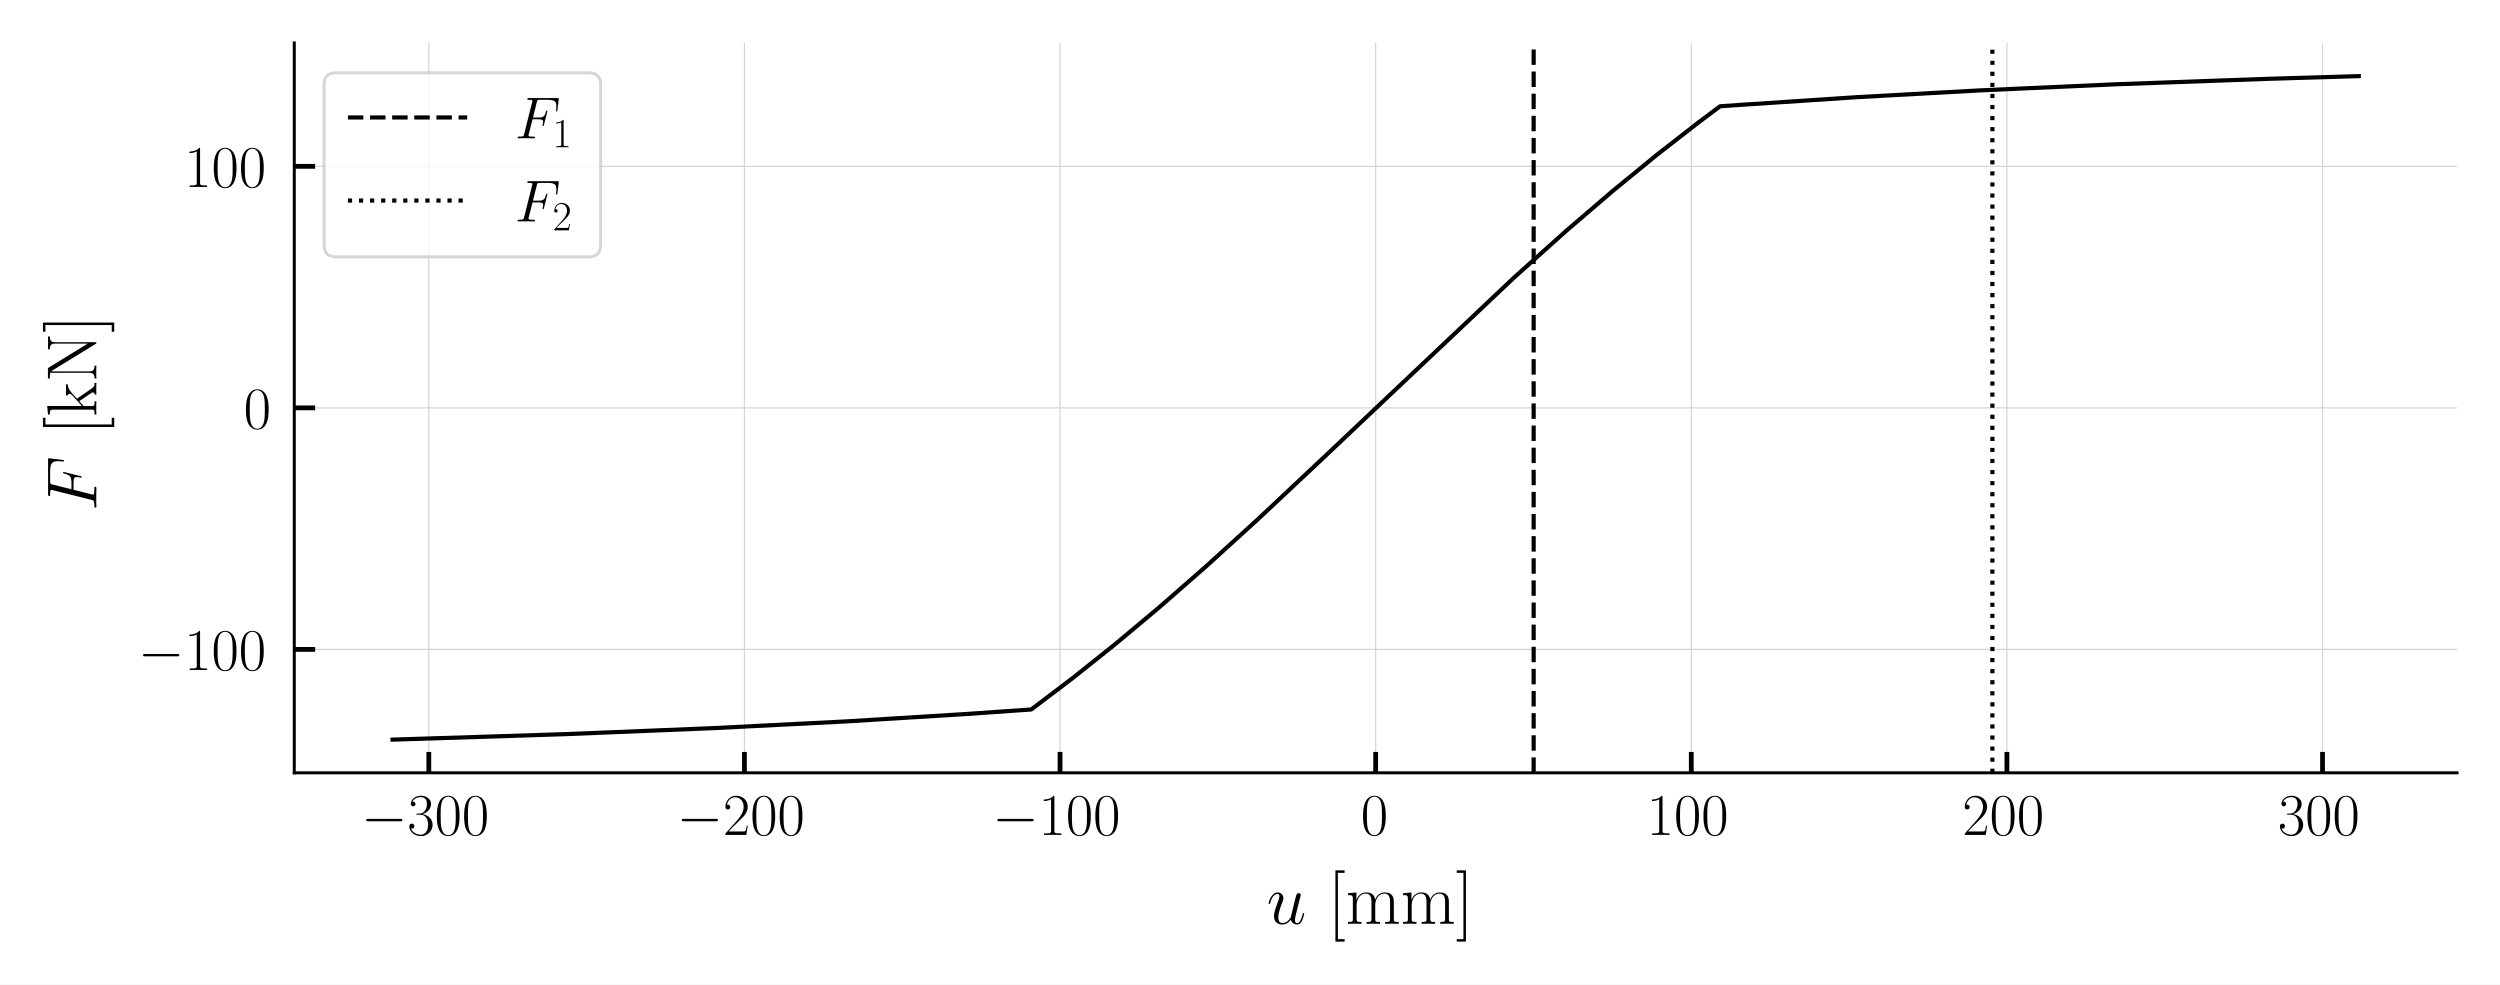
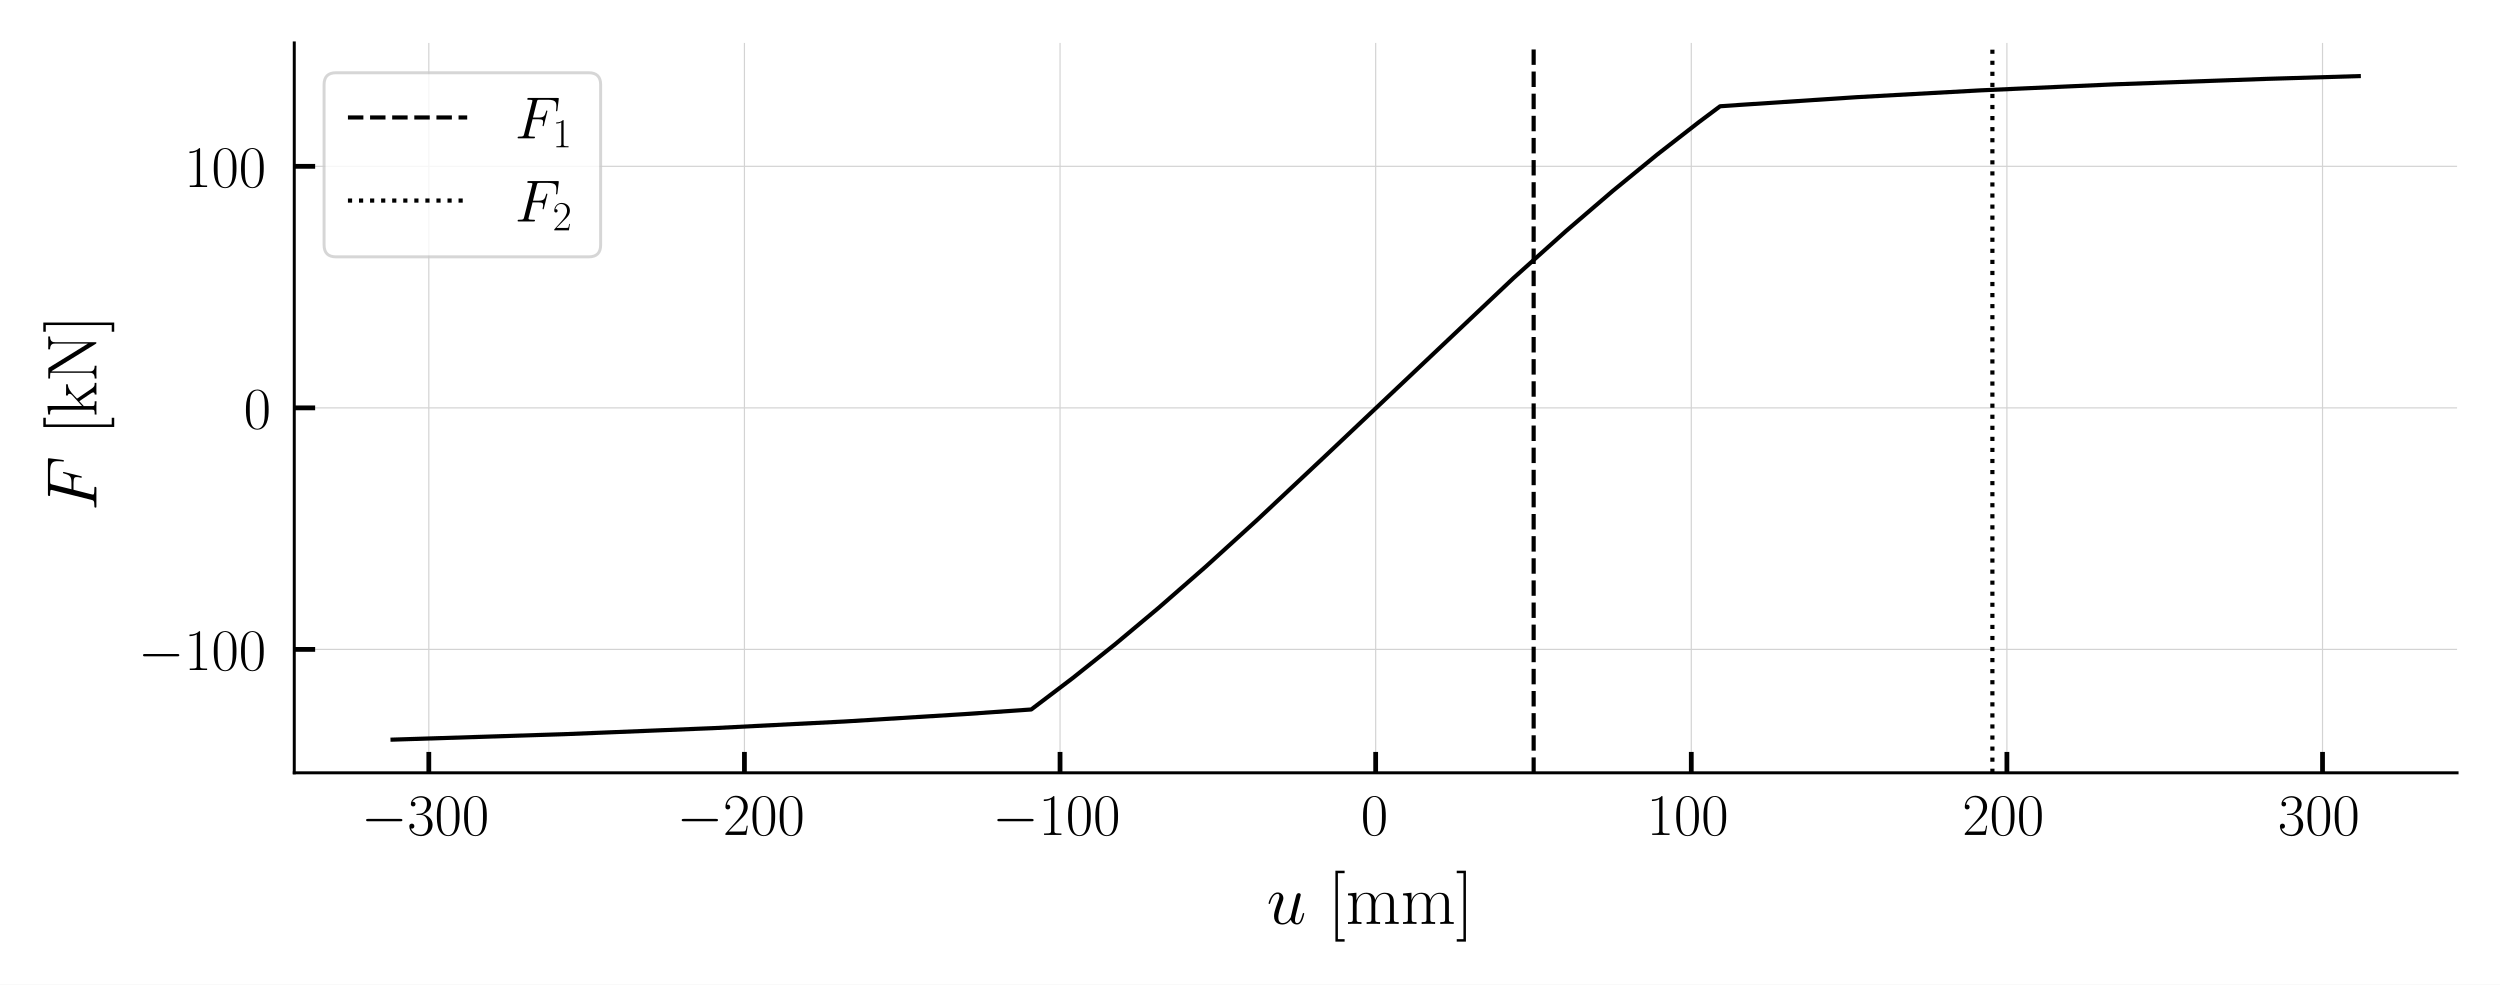
<svg xmlns="http://www.w3.org/2000/svg" xmlns:xlink="http://www.w3.org/1999/xlink" width="419.248pt" height="165.111pt" viewBox="0 0 419.248 165.111" version="1.1">
  <defs>
    <style type="text/css">*{stroke-linejoin: round; stroke-linecap: butt}</style>
  </defs>
  <g id="figure_1">
    <g id="patch_1">
      <path d="M 0 165.111  L 419.248 165.111  L 419.248 0  L 0 0  z " style="fill: #ffffff" />
    </g>
    <g id="axes_1">
      <g id="patch_2">
        <path d="M 49.348 129.6  L 412.048 129.6  L 412.048 7.2  L 49.348 7.2  z " style="fill: #ffffff" />
      </g>
      <g id="matplotlib.axis_1">
        <g id="xtick_1">
          <g id="line2d_1">
-             <path d="M 71.911 129.6  L 71.911 7.2  " clip-path="url(#pa8f66f5c6e)" style="fill: none; stroke: #d3d3d3; stroke-width: 0.2; stroke-linecap: square" />
+             <path d="M 71.911 129.6  L 71.911 7.2  " clip-path="url(#p2e735dbf9b)" style="fill: none; stroke: #d3d3d3; stroke-width: 0.2; stroke-linecap: square" />
          </g>
          <g id="line2d_2">
            <defs>
-               <path id="m92efd116e7" d="M 0 0  L 0 -3.5  " style="stroke: #000000; stroke-width: 0.8" />
-             </defs>
-             <g>
-               <use xlink:href="#m92efd116e7" x="71.911" y="129.6" style="stroke: #000000; stroke-width: 0.8" />
+               <path id="m0aff3cd902" d="M 0 0  L 0 -3.5  " style="stroke: #000000; stroke-width: 0.8" />
+             </defs>
+             <g>
+               <use xlink:href="#m0aff3cd902" x="71.911" y="129.6" style="stroke: #000000; stroke-width: 0.8" />
            </g>
          </g>
          <g id="text_1">
            <g transform="translate(60.56496 140.0185) scale(0.1 -0.1)">
              <defs>
                <path id="CMSY10-0" d="M 4218 1472  C 4326 1472 4442 1472 4442 1600  C 4442 1728 4326 1728 4218 1728  L 755 1728  C 646 1728 531 1728 531 1600  C 531 1472 646 1472 755 1472  L 4218 1472  z " transform="scale(0.015625)" />
-                 <path id="CMR17-33" d="M 1414 2176  C 1984 2176 2234 1673 2234 1094  C 2234 322 1824 25 1453 25  C 1114 25 563 193 390 691  C 422 678 454 678 486 678  C 640 678 755 780 755 947  C 755 1132 614 1216 486 1216  C 378 1216 211 1164 211 927  C 211 335 787 -128 1466 -128  C 2176 -128 2720 432 2720 1087  C 2720 1718 2208 2176 1600 2246  C 2086 2347 2554 2776 2554 3353  C 2554 3856 2048 4224 1472 4224  C 890 4224 378 3862 378 3347  C 378 3123 544 3084 627 3084  C 762 3084 877 3167 877 3334  C 877 3500 762 3584 627 3584  C 602 3584 570 3584 544 3571  C 730 3999 1235 4076 1459 4076  C 1683 4076 2106 3966 2106 3347  C 2106 3167 2080 2851 1862 2574  C 1670 2329 1453 2316 1242 2297  C 1210 2297 1062 2284 1037 2284  C 992 2278 966 2272 966 2227  C 966 2182 973 2176 1101 2176  L 1414 2176  z " transform="scale(0.015625)" />
-                 <path id="CMR17-30" d="M 2688 2038  C 2688 2430 2682 3099 2413 3613  C 2176 4063 1798 4224 1466 4224  C 1158 4224 768 4082 525 3620  C 269 3137 243 2539 243 2038  C 243 1671 250 1112 448 623  C 723 -39 1216 -128 1466 -128  C 1760 -128 2208 -7 2470 604  C 2662 1048 2688 1568 2688 2038  z M 1466 -26  C 1056 -26 813 328 723 816  C 653 1196 653 1749 653 2109  C 653 2604 653 3015 736 3407  C 858 3954 1216 4121 1466 4121  C 1728 4121 2067 3947 2189 3420  C 2272 3054 2278 2623 2278 2109  C 2278 1691 2278 1176 2202 797  C 2067 96 1690 -26 1466 -26  z " transform="scale(0.015625)" />
+                 <path id="CMR17-33" d="M 1414 2157  C 1984 2157 2234 1662 2234 1090  C 2234 320 1824 25 1453 25  C 1114 25 563 194 390 693  C 422 680 454 680 486 680  C 640 680 755 782 755 948  C 755 1133 614 1216 486 1216  C 378 1216 211 1165 211 926  C 211 335 787 -128 1466 -128  C 2176 -128 2720 430 2720 1085  C 2720 1707 2208 2157 1600 2227  C 2086 2328 2554 2756 2554 3329  C 2554 3820 2048 4179 1472 4179  C 890 4179 378 3829 378 3329  C 378 3110 544 3072 627 3072  C 762 3072 877 3155 877 3321  C 877 3486 762 3569 627 3569  C 602 3569 570 3569 544 3557  C 730 3959 1235 4032 1459 4032  C 1683 4032 2106 3925 2106 3320  C 2106 3143 2080 2828 1862 2550  C 1670 2304 1453 2304 1242 2284  C 1210 2284 1062 2269 1037 2269  C 992 2263 966 2257 966 2208  C 966 2163 973 2157 1101 2157  L 1414 2157  z " transform="scale(0.015625)" />
+                 <path id="CMR17-30" d="M 2688 2025  C 2688 2416 2682 3080 2413 3591  C 2176 4039 1798 4198 1466 4198  C 1158 4198 768 4058 525 3597  C 269 3118 243 2524 243 2025  C 243 1661 250 1106 448 619  C 723 -39 1216 -128 1466 -128  C 1760 -128 2208 -7 2470 600  C 2662 1042 2688 1559 2688 2025  z M 1466 -26  C 1056 -26 813 325 723 812  C 653 1188 653 1738 653 2096  C 653 2588 653 2997 736 3387  C 858 3929 1216 4096 1466 4096  C 1728 4096 2067 3923 2189 3400  C 2272 3036 2278 2607 2278 2096  C 2278 1680 2278 1169 2202 792  C 2067 95 1690 -26 1466 -26  z " transform="scale(0.015625)" />
              </defs>
              <use xlink:href="#CMSY10-0" transform="scale(0.996264)" />
              <use xlink:href="#CMR17-33" transform="translate(77.48747 0) scale(0.996264)" />
              <use xlink:href="#CMR17-30" transform="translate(123.1779 0) scale(0.996264)" />
              <use xlink:href="#CMR17-30" transform="translate(168.8684 0) scale(0.996264)" />
            </g>
          </g>
        </g>
        <g id="xtick_2">
          <g id="line2d_3">
-             <path d="M 124.84 129.6  L 124.84 7.2  " clip-path="url(#pa8f66f5c6e)" style="fill: none; stroke: #d3d3d3; stroke-width: 0.2; stroke-linecap: square" />
+             <path d="M 124.84 129.6  L 124.84 7.2  " clip-path="url(#p2e735dbf9b)" style="fill: none; stroke: #d3d3d3; stroke-width: 0.2; stroke-linecap: square" />
          </g>
          <g id="line2d_4">
            <g>
-               <use xlink:href="#m92efd116e7" x="124.84" y="129.6" style="stroke: #000000; stroke-width: 0.8" />
+               <use xlink:href="#m0aff3cd902" x="124.84" y="129.6" style="stroke: #000000; stroke-width: 0.8" />
            </g>
          </g>
          <g id="text_2">
            <g transform="translate(113.4938 140.0185) scale(0.1 -0.1)">
              <defs>
-                 <path id="CMR17-32" d="M 2669 990  L 2554 990  C 2490 537 2438 460 2413 422  C 2381 371 1920 371 1830 371  L 602 371  C 832 620 1280 1073 1824 1596  C 2214 1966 2669 2400 2669 3033  C 2669 3788 2067 4224 1395 4224  C 691 4224 262 3603 262 3027  C 262 2777 448 2745 525 2745  C 589 2745 781 2783 781 3007  C 781 3206 614 3264 525 3264  C 486 3264 448 3257 422 3244  C 544 3788 915 4057 1306 4057  C 1862 4057 2227 3616 2227 3033  C 2227 2477 1901 1998 1536 1583  L 262 147  L 262 0  L 2515 0  L 2669 990  z " transform="scale(0.015625)" />
+                 <path id="CMR17-32" d="M 2669 989  L 2554 989  C 2490 536 2438 459 2413 420  C 2381 369 1920 369 1830 369  L 602 369  C 832 619 1280 1072 1824 1597  C 2214 1967 2669 2402 2669 3035  C 2669 3790 2067 4224 1395 4224  C 691 4224 262 3604 262 3030  C 262 2780 448 2748 525 2748  C 589 2748 781 2787 781 3010  C 781 3207 614 3264 525 3264  C 486 3264 448 3258 422 3245  C 544 3790 915 4058 1306 4058  C 1862 4058 2227 3617 2227 3035  C 2227 2479 1901 2000 1536 1584  L 262 146  L 262 0  L 2515 0  L 2669 989  z " transform="scale(0.015625)" />
              </defs>
              <use xlink:href="#CMSY10-0" transform="scale(0.996264)" />
              <use xlink:href="#CMR17-32" transform="translate(77.48747 0) scale(0.996264)" />
              <use xlink:href="#CMR17-30" transform="translate(123.1779 0) scale(0.996264)" />
              <use xlink:href="#CMR17-30" transform="translate(168.8684 0) scale(0.996264)" />
            </g>
          </g>
        </g>
        <g id="xtick_3">
          <g id="line2d_5">
-             <path d="M 177.769 129.6  L 177.769 7.2  " clip-path="url(#pa8f66f5c6e)" style="fill: none; stroke: #d3d3d3; stroke-width: 0.2; stroke-linecap: square" />
+             <path d="M 177.769 129.6  L 177.769 7.2  " clip-path="url(#p2e735dbf9b)" style="fill: none; stroke: #d3d3d3; stroke-width: 0.2; stroke-linecap: square" />
          </g>
          <g id="line2d_6">
            <g>
-               <use xlink:href="#m92efd116e7" x="177.769" y="129.6" style="stroke: #000000; stroke-width: 0.8" />
+               <use xlink:href="#m0aff3cd902" x="177.769" y="129.6" style="stroke: #000000; stroke-width: 0.8" />
            </g>
          </g>
          <g id="text_3">
            <g transform="translate(166.4227 140.0185) scale(0.1 -0.1)">
              <defs>
-                 <path id="CMR17-31" d="M 1702 4083  C 1702 4217 1696 4224 1606 4224  C 1357 3927 979 3833 621 3820  C 602 3820 570 3820 563 3808  C 557 3795 557 3782 557 3648  C 755 3648 1088 3686 1344 3839  L 1344 467  C 1344 243 1331 166 781 166  L 589 166  L 589 0  C 896 6 1216 12 1523 12  C 1830 12 2150 6 2458 0  L 2458 166  L 2266 166  C 1715 166 1702 236 1702 467  L 1702 4083  z " transform="scale(0.015625)" />
+                 <path id="CMR17-31" d="M 1702 4058  C 1702 4192 1696 4192 1606 4192  C 1357 3916 979 3827 621 3827  C 602 3827 570 3827 563 3808  C 557 3795 557 3782 557 3648  C 755 3648 1088 3686 1344 3839  L 1344 461  C 1344 236 1331 160 781 160  L 589 160  L 589 0  C 896 0 1216 0 1523 0  C 1830 0 2150 0 2458 0  L 2458 160  L 2266 160  C 1715 160 1702 230 1702 458  L 1702 4058  z " transform="scale(0.015625)" />
              </defs>
              <use xlink:href="#CMSY10-0" transform="scale(0.996264)" />
              <use xlink:href="#CMR17-31" transform="translate(77.48747 0) scale(0.996264)" />
              <use xlink:href="#CMR17-30" transform="translate(123.1779 0) scale(0.996264)" />
              <use xlink:href="#CMR17-30" transform="translate(168.8684 0) scale(0.996264)" />
            </g>
          </g>
        </g>
        <g id="xtick_4">
          <g id="line2d_7">
-             <path d="M 230.698 129.6  L 230.698 7.2  " clip-path="url(#pa8f66f5c6e)" style="fill: none; stroke: #d3d3d3; stroke-width: 0.2; stroke-linecap: square" />
+             <path d="M 230.698 129.6  L 230.698 7.2  " clip-path="url(#p2e735dbf9b)" style="fill: none; stroke: #d3d3d3; stroke-width: 0.2; stroke-linecap: square" />
          </g>
          <g id="line2d_8">
            <g>
-               <use xlink:href="#m92efd116e7" x="230.698" y="129.6" style="stroke: #000000; stroke-width: 0.8" />
+               <use xlink:href="#m0aff3cd902" x="230.698" y="129.6" style="stroke: #000000; stroke-width: 0.8" />
            </g>
          </g>
          <g id="text_4">
            <g transform="translate(228.2072 140.0185) scale(0.1 -0.1)">
              <use xlink:href="#CMR17-30" transform="scale(0.996264)" />
            </g>
          </g>
        </g>
        <g id="xtick_5">
          <g id="line2d_9">
-             <path d="M 283.627 129.6  L 283.627 7.2  " clip-path="url(#pa8f66f5c6e)" style="fill: none; stroke: #d3d3d3; stroke-width: 0.2; stroke-linecap: square" />
+             <path d="M 283.627 129.6  L 283.627 7.2  " clip-path="url(#p2e735dbf9b)" style="fill: none; stroke: #d3d3d3; stroke-width: 0.2; stroke-linecap: square" />
          </g>
          <g id="line2d_10">
            <g>
-               <use xlink:href="#m92efd116e7" x="283.627" y="129.6" style="stroke: #000000; stroke-width: 0.8" />
+               <use xlink:href="#m0aff3cd902" x="283.627" y="129.6" style="stroke: #000000; stroke-width: 0.8" />
            </g>
          </g>
          <g id="text_5">
            <g transform="translate(276.1548 140.0185) scale(0.1 -0.1)">
              <use xlink:href="#CMR17-31" transform="scale(0.996264)" />
              <use xlink:href="#CMR17-30" transform="translate(45.69048 0) scale(0.996264)" />
              <use xlink:href="#CMR17-30" transform="translate(91.38095 0) scale(0.996264)" />
            </g>
          </g>
        </g>
        <g id="xtick_6">
          <g id="line2d_11">
-             <path d="M 336.556 129.6  L 336.556 7.2  " clip-path="url(#pa8f66f5c6e)" style="fill: none; stroke: #d3d3d3; stroke-width: 0.2; stroke-linecap: square" />
+             <path d="M 336.556 129.6  L 336.556 7.2  " clip-path="url(#p2e735dbf9b)" style="fill: none; stroke: #d3d3d3; stroke-width: 0.2; stroke-linecap: square" />
          </g>
          <g id="line2d_12">
            <g>
-               <use xlink:href="#m92efd116e7" x="336.556" y="129.6" style="stroke: #000000; stroke-width: 0.8" />
+               <use xlink:href="#m0aff3cd902" x="336.556" y="129.6" style="stroke: #000000; stroke-width: 0.8" />
            </g>
          </g>
          <g id="text_6">
            <g transform="translate(329.0836 140.0185) scale(0.1 -0.1)">
              <use xlink:href="#CMR17-32" transform="scale(0.996264)" />
              <use xlink:href="#CMR17-30" transform="translate(45.69048 0) scale(0.996264)" />
              <use xlink:href="#CMR17-30" transform="translate(91.38095 0) scale(0.996264)" />
            </g>
          </g>
        </g>
        <g id="xtick_7">
          <g id="line2d_13">
-             <path d="M 389.485 129.6  L 389.485 7.2  " clip-path="url(#pa8f66f5c6e)" style="fill: none; stroke: #d3d3d3; stroke-width: 0.2; stroke-linecap: square" />
+             <path d="M 389.485 129.6  L 389.485 7.2  " clip-path="url(#p2e735dbf9b)" style="fill: none; stroke: #d3d3d3; stroke-width: 0.2; stroke-linecap: square" />
          </g>
          <g id="line2d_14">
            <g>
-               <use xlink:href="#m92efd116e7" x="389.485" y="129.6" style="stroke: #000000; stroke-width: 0.8" />
+               <use xlink:href="#m0aff3cd902" x="389.485" y="129.6" style="stroke: #000000; stroke-width: 0.8" />
            </g>
          </g>
          <g id="text_7">
            <g transform="translate(382.0125 140.0185) scale(0.1 -0.1)">
              <use xlink:href="#CMR17-33" transform="scale(0.996264)" />
              <use xlink:href="#CMR17-30" transform="translate(45.69048 0) scale(0.996264)" />
              <use xlink:href="#CMR17-30" transform="translate(91.38095 0) scale(0.996264)" />
            </g>
          </g>
        </g>
        <g id="text_8">
          <g transform="translate(212.4091 154.9221) scale(0.12 -0.12)">
            <defs>
-               <path id="CMMI12-75" d="M 2182 370  C 2266 12 2573 -64 2726 -64  C 2931 -64 3085 70 3187 287  C 3296 517 3379 893 3379 913  C 3379 944 3354 970 3315 970  C 3258 970 3251 938 3226 842  C 3110 402 2995 64 2739 64  C 2547 64 2547 274 2547 357  C 2547 504 2566 568 2630 836  C 2675 1008 2720 1181 2758 1359  L 3021 2400  C 3066 2560 3066 2572 3066 2591  C 3066 2687 2989 2752 2893 2752  C 2707 2752 2662 2591 2624 2432  C 2560 2183 2214 810 2170 587  C 2163 587 1914 64 1446 64  C 1114 64 1050 351 1050 587  C 1050 951 1229 1462 1395 1890  C 1472 2094 1504 2177 1504 2305  C 1504 2579 1306 2816 998 2816  C 410 2816 173 1890 173 1838  C 173 1813 198 1781 243 1781  C 301 1781 307 1807 333 1896  C 486 2445 736 2687 979 2687  C 1043 2687 1146 2681 1146 2477  C 1146 2311 1075 2126 979 1883  C 698 1123 666 881 666 689  C 666 38 1158 -64 1421 -64  C 1830 -64 2054 217 2182 370  z " transform="scale(0.015625)" />
-               <path id="CMR17-5b" d="M 1504 -1600  L 1504 -1376  L 902 -1376  L 902 4575  L 1504 4575  L 1504 4800  L 678 4800  L 678 -1600  L 1504 -1600  z " transform="scale(0.015625)" />
-               <path id="CMR17-6d" d="M 4326 1954  C 4326 2276 4269 2816 3507 2816  C 3072 2816 2771 2520 2656 2173  L 2650 2173  C 2573 2700 2195 2816 1837 2816  C 1331 2816 1069 2424 973 2166  L 966 2166  L 966 2816  L 211 2745  L 211 2578  C 589 2578 646 2540 646 2231  L 646 443  C 646 198 621 166 211 166  L 211 0  C 365 12 646 12 813 12  C 979 12 1267 12 1421 0  L 1421 166  C 1011 166 986 192 986 443  L 986 1678  C 986 2269 1344 2713 1792 2713  C 2266 2713 2317 2289 2317 1980  L 2317 443  C 2317 198 2291 166 1882 166  L 1882 0  C 2035 12 2317 12 2483 12  C 2650 12 2938 12 3091 0  L 3091 166  C 2682 166 2656 192 2656 443  L 2656 1678  C 2656 2269 3014 2713 3462 2713  C 3936 2713 3987 2289 3987 1980  L 3987 443  C 3987 198 3962 166 3552 166  L 3552 0  C 3706 12 3987 12 4154 12  C 4320 12 4608 12 4762 0  L 4762 166  C 4352 166 4326 192 4326 443  L 4326 1954  z " transform="scale(0.015625)" />
-               <path id="CMR17-5d" d="M 915 4800  L 90 4800  L 90 4575  L 691 4575  L 691 -1376  L 90 -1376  L 90 -1600  L 915 -1600  L 915 4800  z " transform="scale(0.015625)" />
+               <path id="CMMI12-75" d="M 2182 370  C 2266 13 2573 -64 2726 -64  C 2931 -64 3085 70 3187 287  C 3296 517 3379 894 3379 913  C 3379 945 3354 971 3315 971  C 3258 971 3251 939 3226 843  C 3110 402 2995 64 2739 64  C 2547 64 2547 275 2547 358  C 2547 505 2566 568 2630 837  C 2675 1009 2720 1181 2758 1360  L 3021 2401  C 3066 2561 3066 2574 3066 2593  C 3066 2689 2989 2753 2893 2753  C 2707 2753 2662 2593 2624 2433  C 2560 2184 2214 811 2170 588  C 2163 588 1914 64 1446 64  C 1114 64 1050 351 1050 588  C 1050 952 1229 1462 1395 1890  C 1472 2095 1504 2178 1504 2305  C 1504 2580 1306 2816 998 2816  C 410 2816 173 1890 173 1839  C 173 1814 198 1782 243 1782  C 301 1782 307 1807 333 1896  C 486 2441 736 2682 979 2682  C 1043 2682 1146 2682 1146 2478  C 1146 2312 1075 2127 979 1884  C 698 1124 666 881 666 690  C 666 38 1158 -64 1421 -64  C 1830 -64 2054 217 2182 370  z " transform="scale(0.015625)" />
+               <path id="CMR17-5b" d="M 1504 -1600  L 1504 -1377  L 902 -1377  L 902 4544  L 1504 4544  L 1504 4767  L 678 4767  L 678 -1600  L 1504 -1600  z " transform="scale(0.015625)" />
+               <path id="CMR17-6d" d="M 4326 1933  C 4326 2252 4269 2790 3507 2790  C 3072 2790 2771 2496 2656 2151  L 2650 2151  C 2573 2676 2195 2790 1837 2790  C 1331 2790 1069 2400 973 2144  L 966 2144  L 966 2790  L 211 2720  L 211 2554  C 589 2554 646 2515 646 2208  L 646 428  C 646 184 621 153 211 153  L 211 -13  C 365 0 646 0 813 0  C 979 0 1267 0 1421 -13  L 1421 153  C 1011 153 986 178 986 428  L 986 1658  C 986 2247 1344 2688 1792 2688  C 2266 2688 2317 2266 2317 1958  L 2317 428  C 2317 184 2291 153 1882 153  L 1882 -13  C 2035 0 2317 0 2483 0  C 2650 0 2938 0 3091 -13  L 3091 153  C 2682 153 2656 178 2656 428  L 2656 1658  C 2656 2247 3014 2688 3462 2688  C 3936 2688 3987 2266 3987 1958  L 3987 428  C 3987 184 3962 153 3552 153  L 3552 -13  C 3706 0 3987 0 4154 0  C 4320 0 4608 0 4762 -13  L 4762 153  C 4352 153 4326 178 4326 428  L 4326 1933  z " transform="scale(0.015625)" />
+               <path id="CMR17-5d" d="M 915 4767  L 90 4767  L 90 4544  L 691 4544  L 691 -1377  L 90 -1377  L 90 -1600  L 915 -1600  L 915 4767  z " transform="scale(0.015625)" />
            </defs>
            <use xlink:href="#CMMI12-75" transform="scale(0.996264)" />
            <use xlink:href="#CMR17-5b" transform="translate(85.5963 0) scale(0.996264)" />
            <use xlink:href="#CMR17-6d" transform="translate(110.4674 0) scale(0.996264)" />
            <use xlink:href="#CMR17-6d" transform="translate(187.3869 0) scale(0.996264)" />
            <use xlink:href="#CMR17-5d" transform="translate(264.3065 0) scale(0.996264)" />
          </g>
        </g>
      </g>
      <g id="matplotlib.axis_2">
        <g id="ytick_1">
          <g id="line2d_15">
-             <path d="M 49.348 108.903  L 412.048 108.903  " clip-path="url(#pa8f66f5c6e)" style="fill: none; stroke: #d3d3d3; stroke-width: 0.2; stroke-linecap: square" />
+             <path d="M 49.348 108.903  L 412.048 108.903  " clip-path="url(#p2e735dbf9b)" style="fill: none; stroke: #d3d3d3; stroke-width: 0.2; stroke-linecap: square" />
          </g>
          <g id="line2d_16">
            <defs>
-               <path id="m377518aaca" d="M 0 0  L 3.5 0  " style="stroke: #000000; stroke-width: 0.8" />
-             </defs>
-             <g>
-               <use xlink:href="#m377518aaca" x="49.348" y="108.903" style="stroke: #000000; stroke-width: 0.8" />
+               <path id="mdf38be43a8" d="M 0 0  L 3.5 0  " style="stroke: #000000; stroke-width: 0.8" />
+             </defs>
+             <g>
+               <use xlink:href="#mdf38be43a8" x="49.348" y="108.903" style="stroke: #000000; stroke-width: 0.8" />
            </g>
          </g>
          <g id="text_9">
            <g transform="translate(23.15517 112.3626) scale(0.1 -0.1)">
              <use xlink:href="#CMSY10-0" transform="scale(0.996264)" />
              <use xlink:href="#CMR17-31" transform="translate(77.48747 0) scale(0.996264)" />
              <use xlink:href="#CMR17-30" transform="translate(123.1779 0) scale(0.996264)" />
              <use xlink:href="#CMR17-30" transform="translate(168.8684 0) scale(0.996264)" />
            </g>
          </g>
        </g>
        <g id="ytick_2">
          <g id="line2d_17">
-             <path d="M 49.348 68.4  L 412.048 68.4  " clip-path="url(#pa8f66f5c6e)" style="fill: none; stroke: #d3d3d3; stroke-width: 0.2; stroke-linecap: square" />
+             <path d="M 49.348 68.4  L 412.048 68.4  " clip-path="url(#p2e735dbf9b)" style="fill: none; stroke: #d3d3d3; stroke-width: 0.2; stroke-linecap: square" />
          </g>
          <g id="line2d_18">
            <g>
-               <use xlink:href="#m377518aaca" x="49.348" y="68.4" style="stroke: #000000; stroke-width: 0.8" />
+               <use xlink:href="#mdf38be43a8" x="49.348" y="68.4" style="stroke: #000000; stroke-width: 0.8" />
            </g>
          </g>
          <g id="text_10">
            <g transform="translate(40.86658 71.85925) scale(0.1 -0.1)">
              <use xlink:href="#CMR17-30" transform="scale(0.996264)" />
            </g>
          </g>
        </g>
        <g id="ytick_3">
          <g id="line2d_19">
-             <path d="M 49.348 27.897  L 412.048 27.897  " clip-path="url(#pa8f66f5c6e)" style="fill: none; stroke: #d3d3d3; stroke-width: 0.2; stroke-linecap: square" />
+             <path d="M 49.348 27.897  L 412.048 27.897  " clip-path="url(#p2e735dbf9b)" style="fill: none; stroke: #d3d3d3; stroke-width: 0.2; stroke-linecap: square" />
          </g>
          <g id="line2d_20">
            <g>
-               <use xlink:href="#m377518aaca" x="49.348" y="27.897" style="stroke: #000000; stroke-width: 0.8" />
+               <use xlink:href="#mdf38be43a8" x="49.348" y="27.897" style="stroke: #000000; stroke-width: 0.8" />
            </g>
          </g>
          <g id="text_11">
            <g transform="translate(30.90391 31.3559) scale(0.1 -0.1)">
              <use xlink:href="#CMR17-31" transform="scale(0.996264)" />
              <use xlink:href="#CMR17-30" transform="translate(45.69048 0) scale(0.996264)" />
              <use xlink:href="#CMR17-30" transform="translate(91.38095 0) scale(0.996264)" />
            </g>
          </g>
        </g>
        <g id="text_12">
          <g transform="translate(16.16638 85.68121) rotate(-90) scale(0.12 -0.12)">
            <defs>
-               <path id="CMMI12-46" d="M 1901 2054  L 2515 2054  C 3002 2054 3040 1947 3040 1764  C 3040 1683 3027 1595 2995 1456  C 2982 1431 2976 1399 2976 1387  C 2976 1343 3002 1318 3046 1318  C 3098 1318 3104 1343 3130 1444  L 3501 2929  C 3501 2955 3482 2993 3437 2993  C 3379 2993 3373 2968 3347 2858  C 3213 2375 3085 2240 2528 2240  L 1946 2240  L 2362 3908  C 2419 4134 2432 4153 2694 4153  L 3552 4153  C 4352 4153 4467 3915 4467 3457  C 4467 3419 4467 3277 4448 3109  C 4442 3084 4429 3000 4429 2974  C 4429 2922 4461 2903 4499 2903  C 4544 2903 4570 2929 4582 3045  L 4717 4172  C 4717 4191 4730 4255 4730 4268  C 4730 4339 4672 4339 4557 4339  L 1523 4339  C 1402 4339 1338 4339 1338 4223  C 1338 4153 1382 4153 1491 4153  C 1888 4153 1888 4108 1888 4037  C 1888 4005 1882 3979 1862 3908  L 998 468  C 941 248 928 185 480 185  C 358 185 294 185 294 70  C 294 0 352 0 390 0  C 512 0 640 12 762 12  L 1594 12  C 1734 12 1888 0 2029 0  C 2086 0 2163 0 2163 115  C 2163 185 2125 185 1984 185  C 1478 185 1466 229 1466 324  C 1466 355 1478 405 1491 449  L 1901 2054  z " transform="scale(0.015625)" />
-               <path id="CMR17-6b" d="M 1670 1679  C 1664 1692 1632 1730 1632 1749  C 1632 1762 2086 2175 2144 2226  C 2509 2532 2739 2563 2906 2570  L 2906 2735  C 2867 2735 2854 2735 2848 2729  L 2534 2722  C 2355 2722 2080 2722 1907 2735  L 1907 2570  C 1997 2563 2061 2513 2061 2423  C 2061 2296 1933 2175 1926 2175  L 960 1298  L 960 4416  L 198 4345  L 198 4179  C 576 4179 634 4141 634 3835  L 634 439  C 634 198 608 166 198 166  L 198 0  C 352 12 634 12 794 12  C 954 12 1235 12 1389 0  L 1389 166  C 979 166 954 191 954 439  L 954 1139  L 1395 1540  L 2042 586  C 2118 471 2182 382 2182 299  C 2182 185 2067 166 1990 166  L 1990 0  C 2144 12 2419 12 2579 12  C 2694 12 2931 6 3040 0  L 3040 166  C 2739 166 2669 223 2477 503  L 1670 1679  z " transform="scale(0.015625)" />
-               <path id="CMR17-4e" d="M 1312 4275  C 1267 4345 1261 4352 1139 4352  L 326 4352  L 326 4185  L 448 4185  C 704 4185 819 4153 838 4147  L 838 624  C 838 465 838 166 326 166  L 326 0  C 474 12 742 12 902 12  C 1062 12 1331 12 1478 0  L 1478 166  C 966 166 966 465 966 624  L 966 4057  C 1011 4019 1011 4007 1056 3943  L 3430 76  C 3475 0 3494 0 3526 0  C 3590 0 3590 19 3590 140  L 3590 3726  C 3590 3885 3590 4185 4102 4185  L 4102 4352  C 3955 4339 3686 4339 3526 4339  C 3366 4339 3098 4339 2950 4352  L 2950 4185  C 3462 4185 3462 3885 3462 3726  L 3462 777  L 1312 4275  z " transform="scale(0.015625)" />
+               <path id="CMMI12-46" d="M 1901 2055  L 2515 2055  C 3002 2055 3040 1946 3040 1761  C 3040 1678 3027 1589 2995 1448  C 2982 1423 2976 1391 2976 1378  C 2976 1333 3002 1308 3046 1308  C 3098 1308 3104 1333 3130 1435  L 3501 2935  C 3501 2961 3482 2999 3437 2999  C 3379 2999 3373 2974 3347 2863  C 3213 2376 3085 2240 2528 2240  L 1946 2240  L 2362 3926  C 2419 4154 2432 4154 2694 4154  L 3552 4154  C 4352 4154 4467 3918 4467 3464  C 4467 3426 4467 3285 4448 3119  C 4442 3094 4429 3011 4429 2985  C 4429 2934 4461 2915 4499 2915  C 4544 2915 4570 2941 4582 3055  L 4717 4174  C 4717 4195 4730 4263 4730 4277  C 4730 4352 4672 4352 4557 4352  L 1523 4352  C 1402 4352 1338 4352 1338 4229  C 1338 4154 1382 4154 1491 4154  C 1888 4154 1888 4113 1888 4050  C 1888 4018 1882 3992 1862 3922  L 998 473  C 941 249 928 185 480 185  C 358 185 294 185 294 70  C 294 0 352 0 390 0  C 512 0 640 0 762 0  L 1594 0  C 1734 0 1888 0 2029 0  C 2086 0 2163 0 2163 115  C 2163 185 2125 185 1984 185  C 1478 185 1466 229 1466 324  C 1466 356 1478 406 1491 449  L 1901 2055  z " transform="scale(0.015625)" />
+               <path id="CMR17-6b" d="M 1670 1673  C 1664 1686 1632 1724 1632 1743  C 1632 1756 2086 2171 2144 2222  C 2509 2528 2739 2560 2906 2560  L 2906 2733  C 2867 2733 2854 2733 2848 2720  L 2534 2720  C 2355 2720 2080 2720 1907 2733  L 1907 2566  C 1997 2559 2061 2508 2061 2419  C 2061 2291 1933 2170 1926 2170  L 960 1289  L 960 4396  L 198 4326  L 198 4160  C 576 4160 634 4122 634 3817  L 634 426  C 634 184 608 153 198 153  L 198 -13  C 352 0 634 0 794 0  C 954 0 1235 0 1389 -13  L 1389 153  C 979 153 954 178 954 428  L 954 1130  L 1395 1532  L 2042 574  C 2118 459 2182 369 2182 286  C 2182 172 2067 153 1990 153  L 1990 -13  C 2144 0 2419 0 2579 0  C 2694 0 2931 0 3040 0  L 3040 153  C 2739 153 2669 210 2477 491  L 1670 1673  z " transform="scale(0.015625)" />
+               <path id="CMR17-4e" d="M 1312 4250  C 1267 4320 1261 4320 1139 4320  L 326 4320  L 326 4160  L 448 4160  C 704 4160 819 4129 838 4122  L 838 610  C 838 451 838 153 326 153  L 326 -13  C 474 0 742 0 902 0  C 1062 0 1331 0 1478 -13  L 1478 153  C 966 153 966 451 966 610  L 966 4033  C 1011 3995 1011 3982 1056 3919  L 3430 76  C 3475 0 3494 0 3526 0  C 3590 0 3590 19 3590 139  L 3590 3705  C 3590 3863 3590 4160 4102 4160  L 4102 4326  C 3955 4320 3686 4320 3526 4320  C 3366 4320 3098 4320 2950 4326  L 2950 4160  C 3462 4160 3462 3862 3462 3703  L 3462 763  L 1312 4250  z " transform="scale(0.015625)" />
            </defs>
            <use xlink:href="#CMMI12-46" transform="scale(0.996264)" />
            <use xlink:href="#CMR17-5b" transform="translate(106.7728 0) scale(0.996264)" />
            <use xlink:href="#CMR17-6b" transform="translate(131.6438 0) scale(0.996264)" />
            <use xlink:href="#CMR17-4e" transform="translate(179.9367 0) scale(0.996264)" />
            <use xlink:href="#CMR17-5d" transform="translate(249.0092 0) scale(0.996264)" />
          </g>
        </g>
      </g>
      <g id="line2d_21">
-         <path d="M 257.192 129.6  L 257.192 7.2  " clip-path="url(#pa8f66f5c6e)" style="fill: none; stroke-dasharray: 2.59,1.12; stroke-dashoffset: 0; stroke: #000000; stroke-width: 0.7" />
+         <path d="M 257.192 129.6  L 257.192 7.2  " clip-path="url(#p2e735dbf9b)" style="fill: none; stroke-dasharray: 2.59,1.12; stroke-dashoffset: 0; stroke: #000000; stroke-width: 0.7" />
      </g>
      <g id="line2d_22">
-         <path d="M 334.123 129.6  L 334.123 7.2  " clip-path="url(#pa8f66f5c6e)" style="fill: none; stroke-dasharray: 0.7,1.155; stroke-dashoffset: 0; stroke: #000000; stroke-width: 0.7" />
+         <path d="M 334.123 129.6  L 334.123 7.2  " clip-path="url(#p2e735dbf9b)" style="fill: none; stroke-dasharray: 0.7,1.155; stroke-dashoffset: 0; stroke: #000000; stroke-width: 0.7" />
      </g>
      <g id="line2d_23">
-         <path d="M 65.834 124.036  L 94.551 123.124  L 119.541 122.111  L 141.59 120.996  L 161.709 119.759  L 172.936 118.979  L 179.896 113.708  L 187.012 108.032  L 194.281 101.95  L 202.167 95.058  L 210.867 87.152  L 221.669 77.016  L 253.838 46.608  L 262.667 38.702  L 270.466 32.012  L 277.897 25.93  L 284.933 20.457  L 288.459 17.821  L 291.804 17.588  L 311.448 16.291  L 332.072 15.156  L 354.623 14.142  L 379.971 13.23  L 395.562 12.764  L 395.562 12.764  " clip-path="url(#pa8f66f5c6e)" style="fill: none; stroke: #000000; stroke-width: 0.7; stroke-linecap: square" />
+         <path d="M 65.834 124.036  L 94.551 123.124  L 119.541 122.111  L 141.59 120.996  L 161.709 119.759  L 172.936 118.979  L 179.896 113.708  L 187.012 108.032  L 194.281 101.95  L 202.167 95.058  L 210.867 87.152  L 221.669 77.016  L 253.838 46.608  L 262.667 38.702  L 270.466 32.012  L 277.897 25.93  L 284.933 20.457  L 288.459 17.821  L 291.804 17.588  L 311.448 16.291  L 332.072 15.156  L 354.623 14.142  L 379.971 13.23  L 395.562 12.764  L 395.562 12.764  " clip-path="url(#p2e735dbf9b)" style="fill: none; stroke: #000000; stroke-width: 0.7; stroke-linecap: square" />
      </g>
      <g id="patch_3">
        <path d="M 49.348 129.6  L 49.348 7.2  " style="fill: none; stroke: #000000; stroke-width: 0.5; stroke-linejoin: miter; stroke-linecap: square" />
      </g>
      <g id="patch_4">
        <path d="M 49.348 129.6  L 412.048 129.6  " style="fill: none; stroke: #000000; stroke-width: 0.5; stroke-linejoin: miter; stroke-linecap: square" />
      </g>
      <g id="legend_1">
        <g id="patch_5">
          <path d="M 56.348 43.074  L 98.726 43.074  Q 100.726 43.074 100.726 41.074  L 100.726 14.2  Q 100.726 12.2 98.726 12.2  L 56.348 12.2  Q 54.348 12.2 54.348 14.2  L 54.348 41.074  Q 54.348 43.074 56.348 43.074  z " style="fill: #ffffff; opacity: 0.8; stroke: #cccccc; stroke-width: 0.5; stroke-linejoin: miter" />
        </g>
        <g id="line2d_24">
          <path d="M 58.348 19.7  L 68.348 19.7  L 78.348 19.7  " style="fill: none; stroke-dasharray: 2.59,1.12; stroke-dashoffset: 0; stroke: #000000; stroke-width: 0.7" />
        </g>
        <g id="text_13">
          <g transform="translate(86.34792 23.2) scale(0.1 -0.1)">
            <use xlink:href="#CMMI12-46" transform="scale(0.996264)" />
            <use xlink:href="#CMR17-31" transform="translate(63.1482 -14.94392) scale(0.697382)" />
          </g>
        </g>
        <g id="line2d_25">
          <path d="M 58.348 33.637  L 68.348 33.637  L 78.348 33.637  " style="fill: none; stroke-dasharray: 0.7,1.155; stroke-dashoffset: 0; stroke: #000000; stroke-width: 0.7" />
        </g>
        <g id="text_14">
          <g transform="translate(86.34792 37.13718) scale(0.1 -0.1)">
            <use xlink:href="#CMMI12-46" transform="scale(0.996264)" />
            <use xlink:href="#CMR17-32" transform="translate(63.1482 -14.94392) scale(0.697382)" />
          </g>
        </g>
      </g>
    </g>
  </g>
  <defs>
-     <clipPath id="pa8f66f5c6e">
+     <clipPath id="p2e735dbf9b">
      <rect x="49.348" y="7.2" width="362.7" height="122.4" />
    </clipPath>
  </defs>
</svg>
